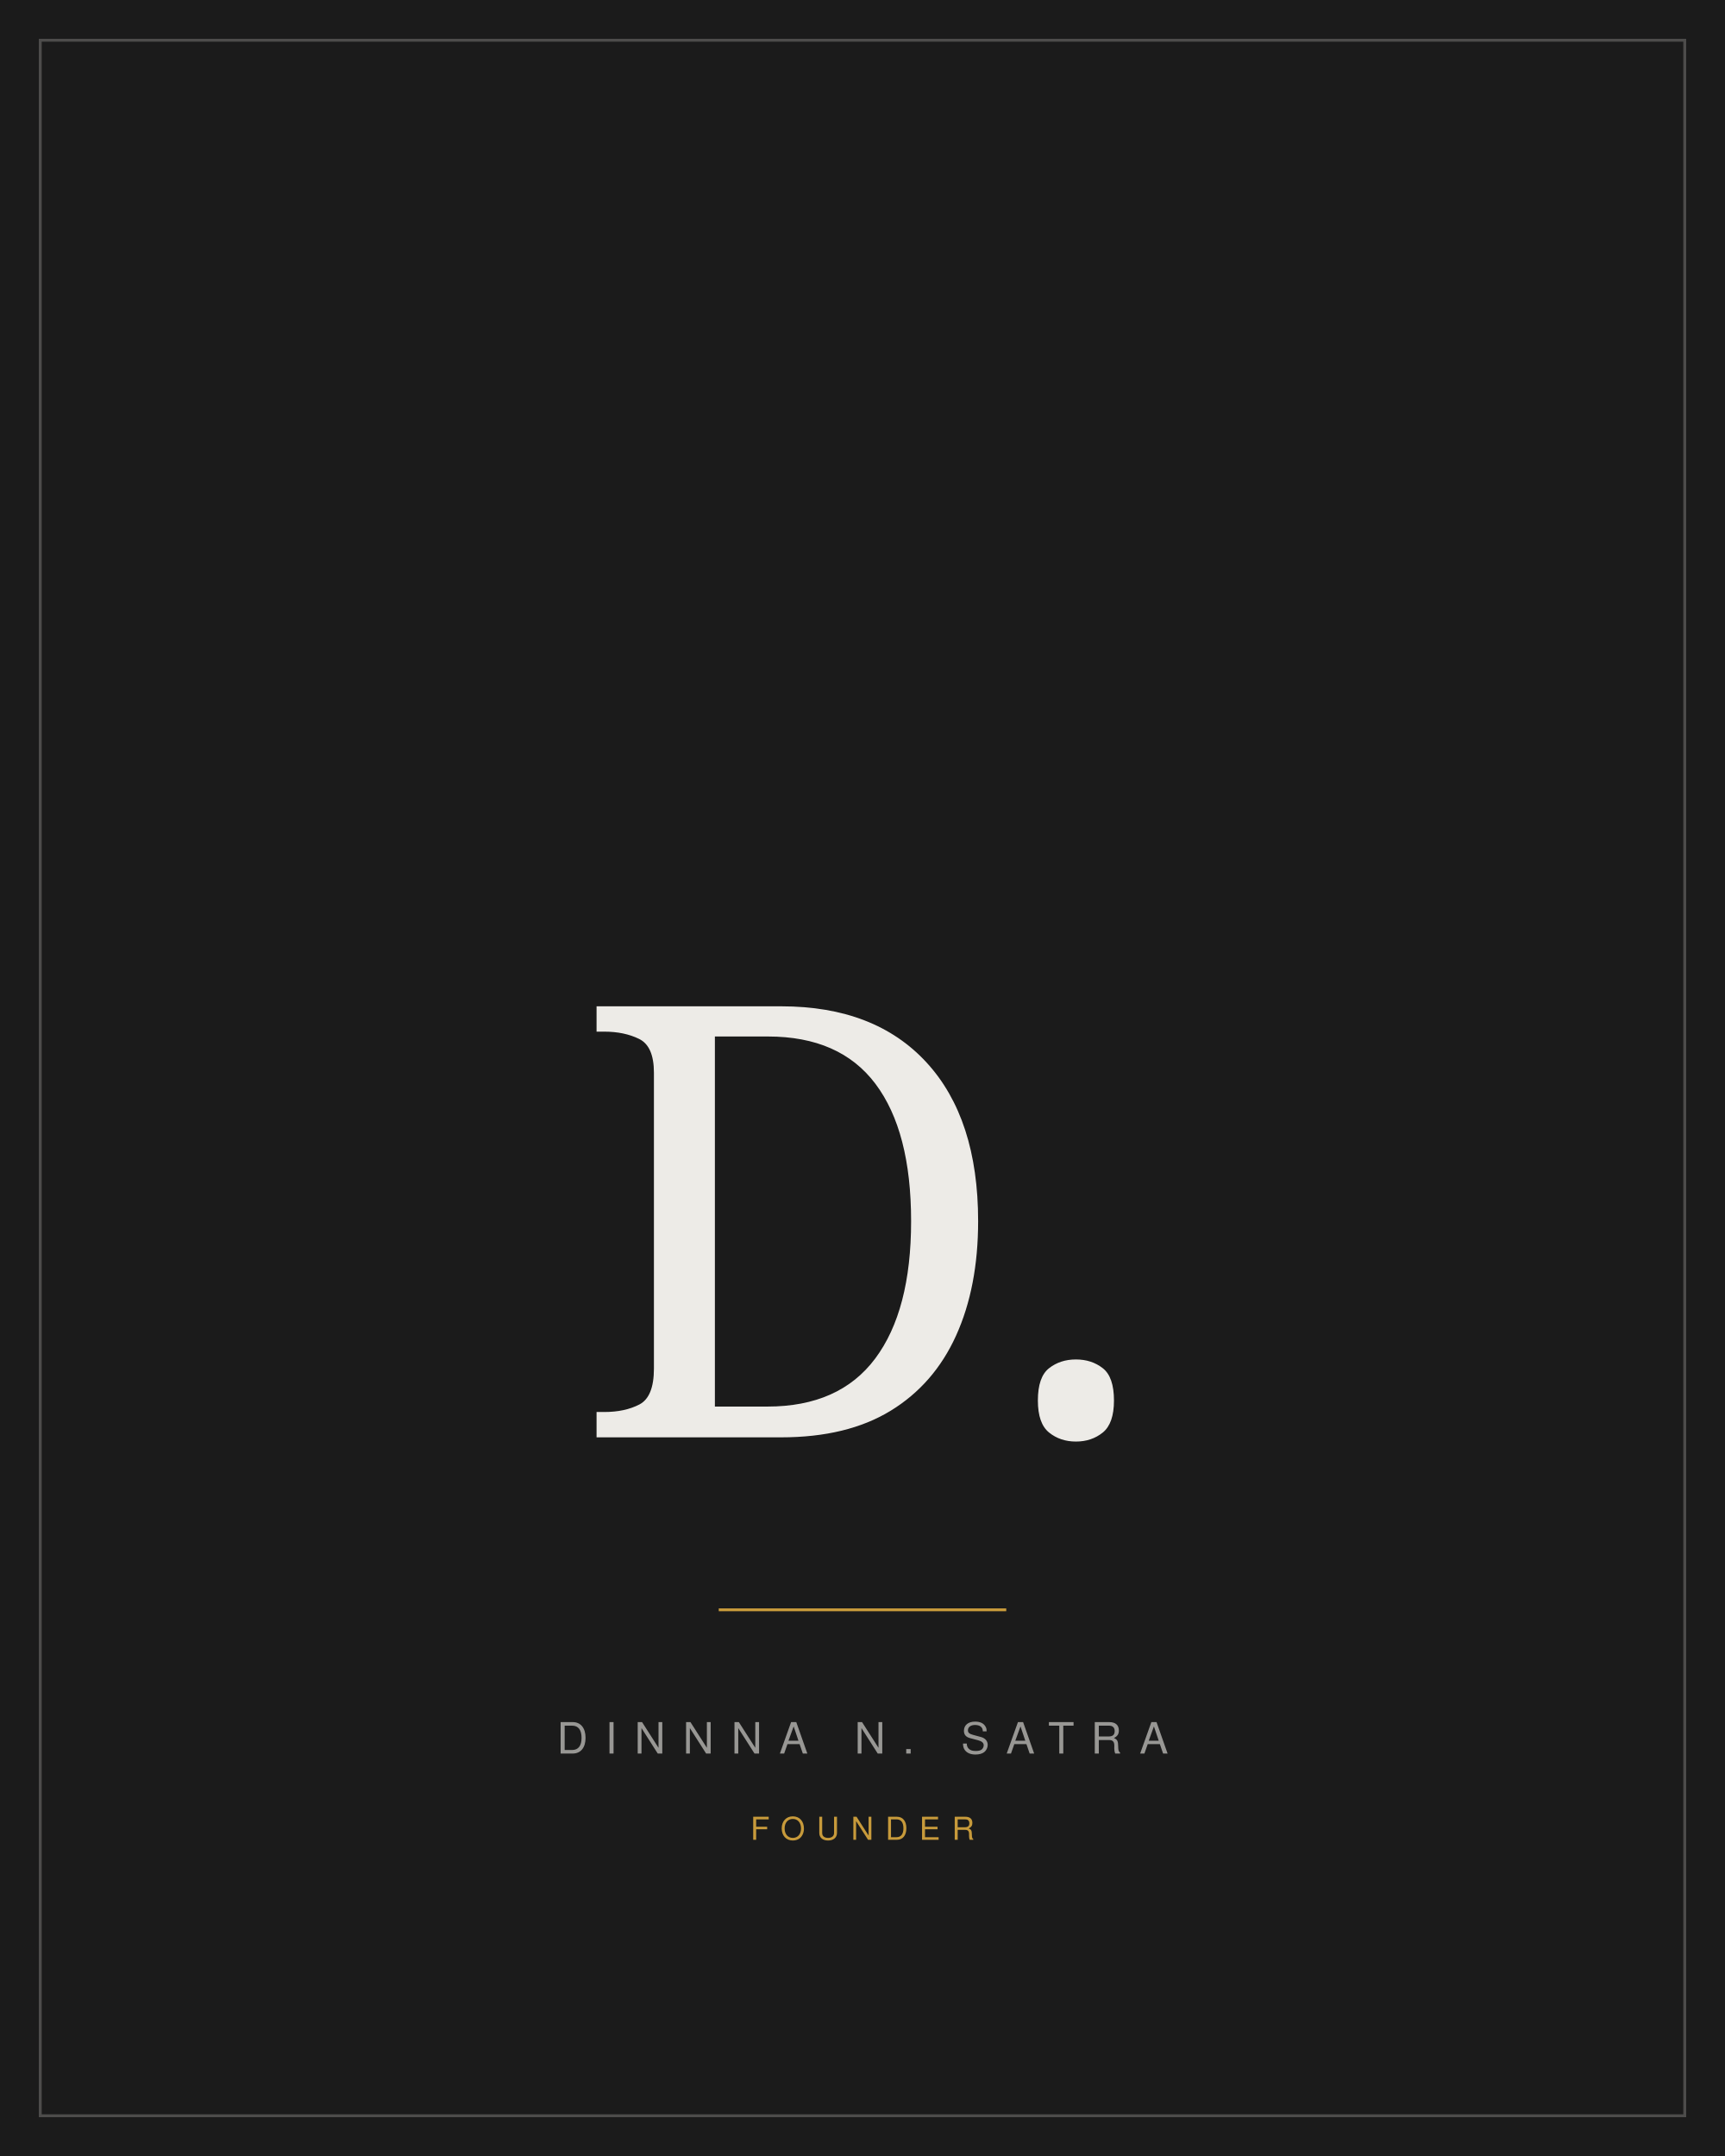
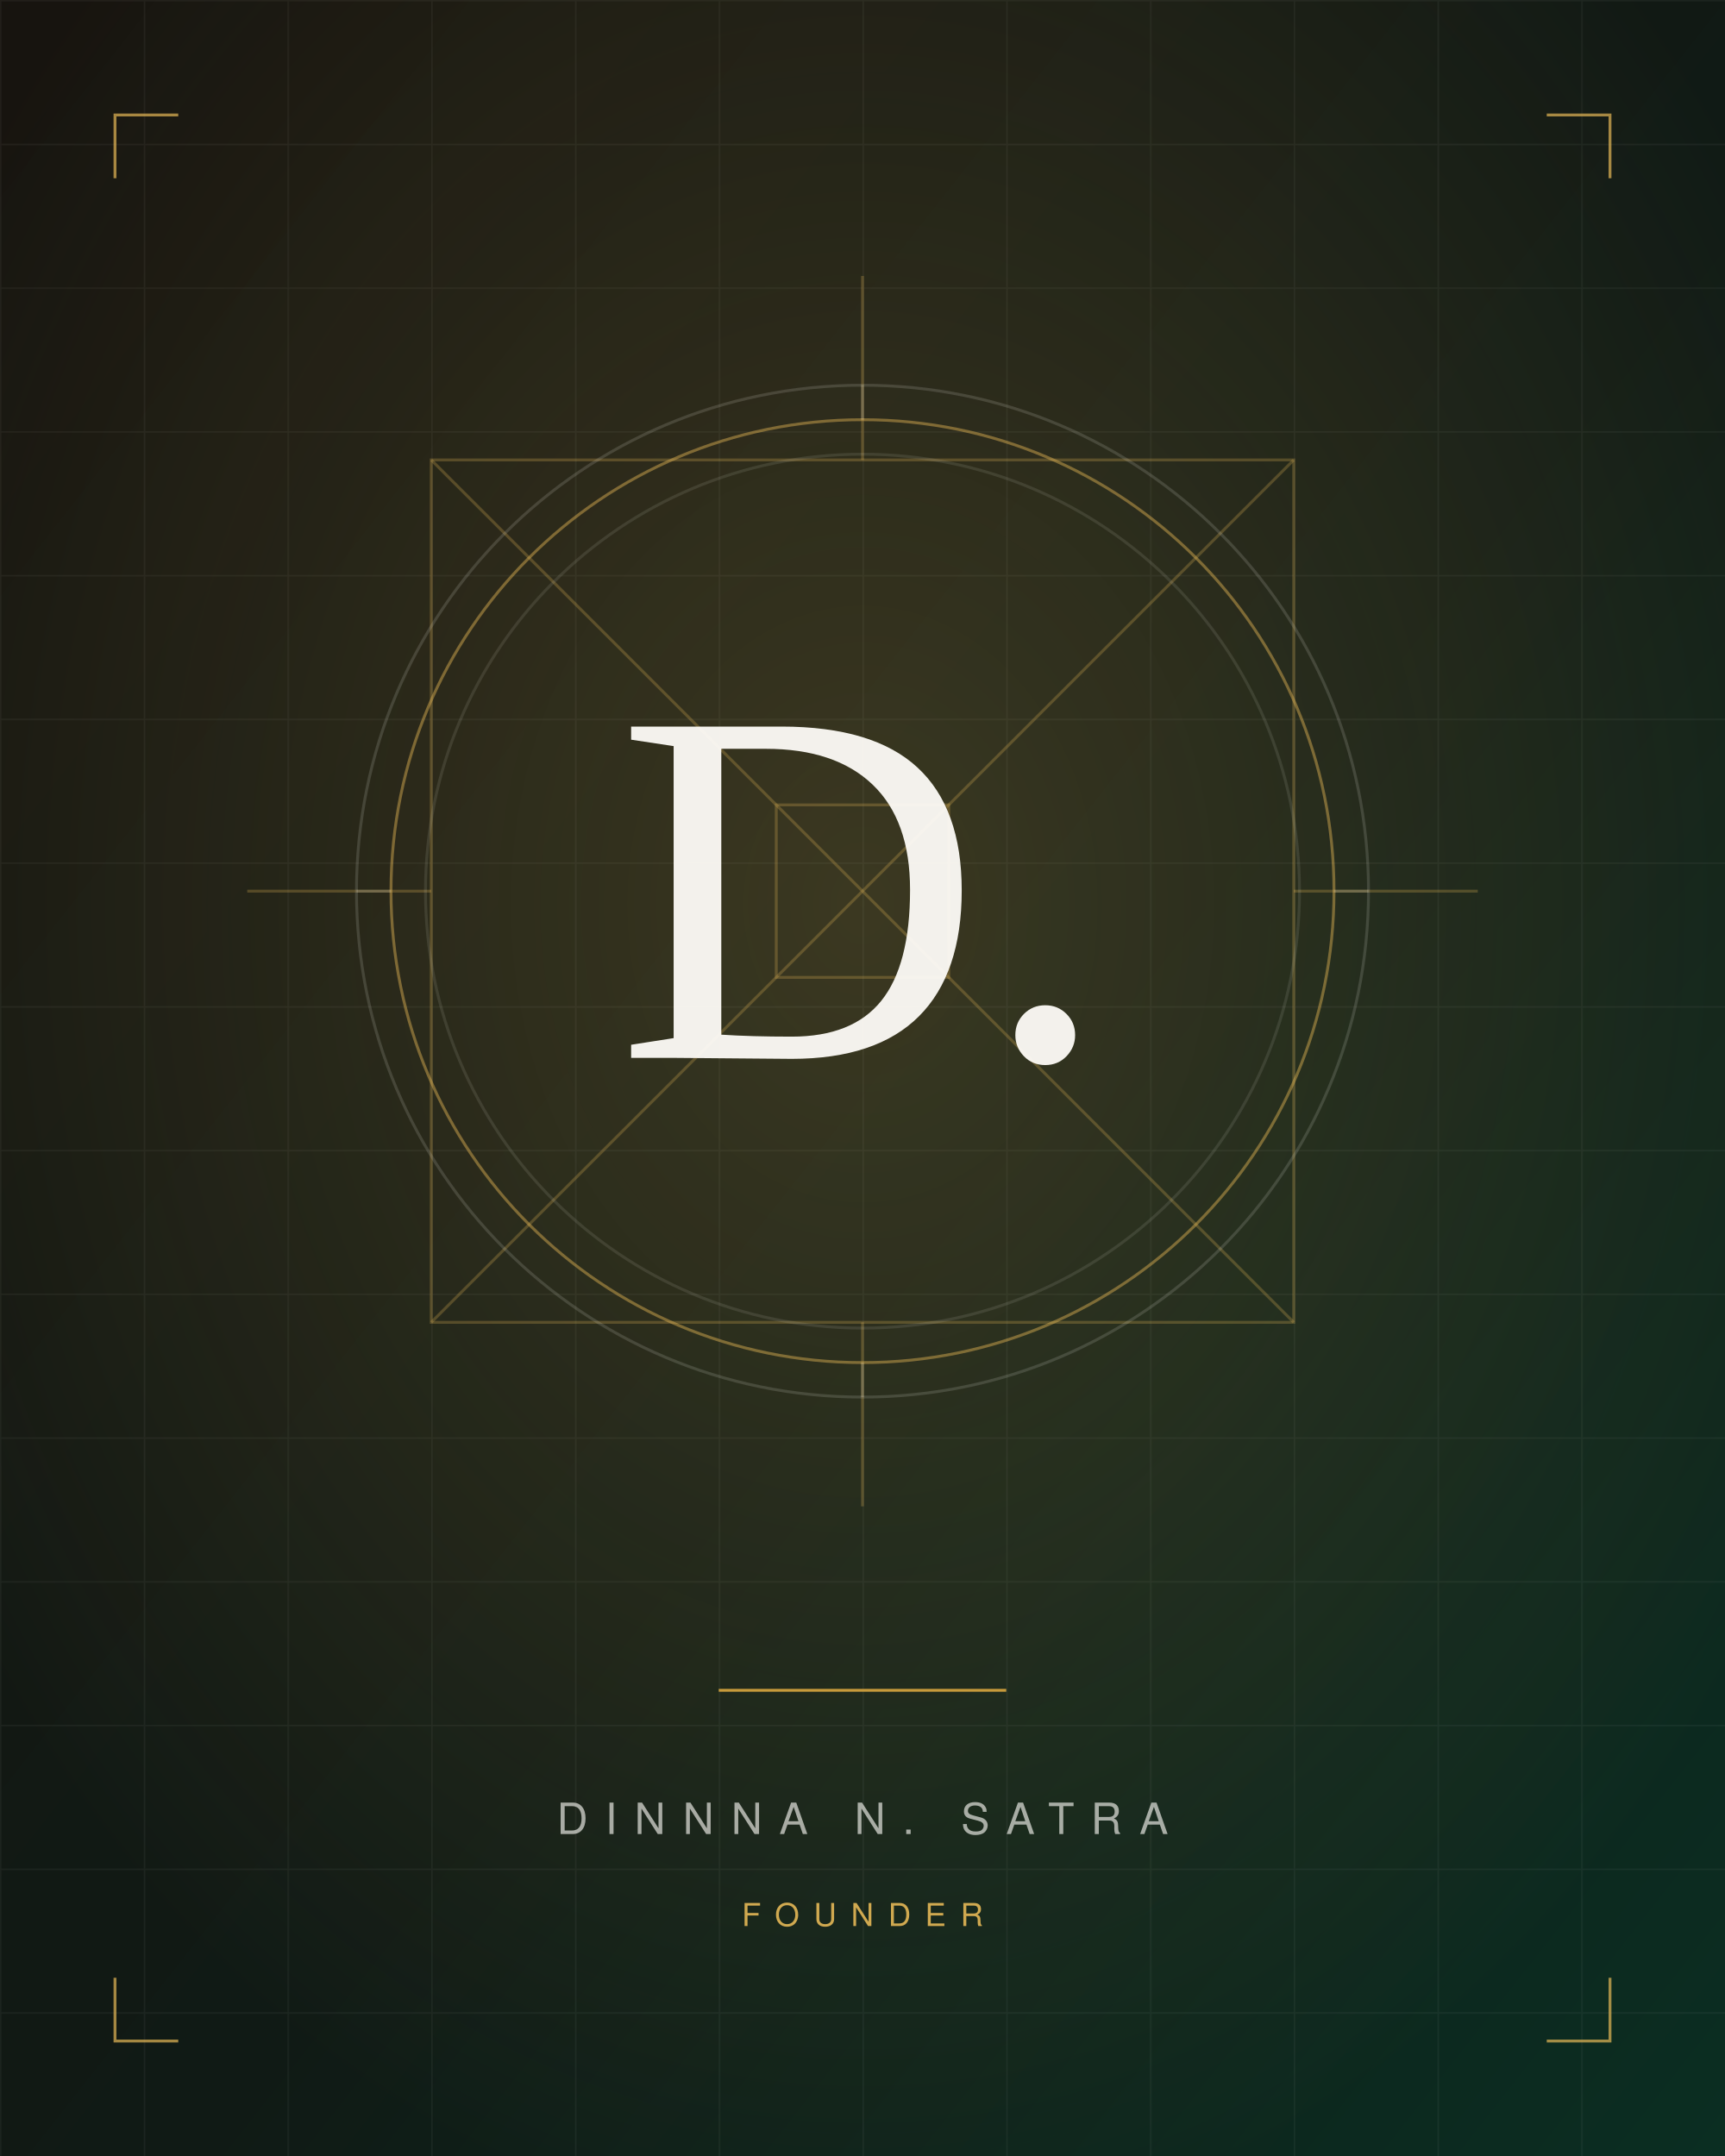
<svg xmlns="http://www.w3.org/2000/svg" viewBox="0 0 600 750">
-   <rect width="600" height="750" fill="#1b1b1b" />
-   <rect x="14" y="14" width="572" height="722" fill="none" stroke="#FFFDF8" stroke-opacity="0.22" stroke-width="1" />
-   <line x1="250" y1="560" x2="350" y2="560" stroke="#C79A3B" stroke-width="1" />
-   <text x="300" y="500" text-anchor="middle" font-family="Georgia, serif" font-size="210" fill="#FFFDF8" fill-opacity="0.92">D.</text>
-   <text x="300" y="610" text-anchor="middle" font-family="Helvetica, Arial, sans-serif" font-size="15" letter-spacing="6" fill="#FFFDF8" fill-opacity="0.55">DINNNA N. SATRA</text>
-   <text x="300" y="640" text-anchor="middle" font-family="Helvetica, Arial, sans-serif" font-size="11" letter-spacing="4" fill="#C79A3B">FOUNDER</text>
+   <defs>
+     <linearGradient id="ground" x1="0" y1="0" x2="1" y2="1">
+       <stop offset="0" stop-color="#17140F" />
+       <stop offset="0.55" stop-color="#101A15" />
+       <stop offset="1" stop-color="#0B2E22" />
+     </linearGradient>
+     <radialGradient id="glow" cx="0.5" cy="0.42" r="0.62">
+       <stop offset="0" stop-color="#E4B756" stop-opacity="0.20" />
+       <stop offset="1" stop-color="#E4B756" stop-opacity="0" />
+     </radialGradient>
+     <pattern id="grid" width="50" height="50" patternUnits="userSpaceOnUse">
+       <path d="M50 0 L0 0 0 50" fill="none" stroke="#FFFDF8" stroke-opacity="0.05" stroke-width="1" />
+     </pattern>
+   </defs>
+   <rect width="600" height="750" fill="url(#ground)" />
+   <rect width="600" height="750" fill="url(#grid)" />
+   <rect width="600" height="750" fill="url(#glow)" />
+   <g stroke="#E4B756" stroke-opacity="0.26" fill="none" stroke-width="1">
+     <rect x="150" y="160" width="300" height="300" />
+     <line x1="150" y1="160" x2="450" y2="460" />
+     <line x1="450" y1="160" x2="150" y2="460" />
+     <rect x="270" y="280" width="60" height="60" />
+     <line x1="300" y1="96" x2="300" y2="160" />
+     <line x1="300" y1="460" x2="300" y2="524" />
+     <line x1="86" y1="310" x2="150" y2="310" />
+     <line x1="450" y1="310" x2="514" y2="310" />
+   </g>
+   <g fill="none" stroke="#FFFDF8">
+     <circle cx="300" cy="310" r="176" stroke-opacity="0.14" stroke-width="1" />
+     <circle cx="300" cy="310" r="164" stroke="#E4B756" stroke-opacity="0.45" stroke-width="1" />
+     <circle cx="300" cy="310" r="152" stroke-opacity="0.10" stroke-width="1" />
+   </g>
+   <g stroke="#FFFDF8" stroke-opacity="0.16" stroke-width="1">
+     <line x1="300" y1="134" x2="300" y2="146" />
+     <line x1="300" y1="474" x2="300" y2="486" />
+     <line x1="124" y1="310" x2="136" y2="310" />
+     <line x1="464" y1="310" x2="476" y2="310" />
+   </g>
+   <text x="300" y="368" text-anchor="middle" font-family="Georgia, 'Times New Roman', serif" font-size="176" fill="#FFFDF8" fill-opacity="0.94">D.</text>
+   <line x1="250" y1="588" x2="350" y2="588" stroke="#C79A3B" stroke-width="1" />
+   <text x="300" y="638" text-anchor="middle" font-family="Helvetica, Arial, sans-serif" font-size="15" letter-spacing="6" fill="#FFFDF8" fill-opacity="0.62">DINNNA N. SATRA</text>
+   <text x="300" y="670" text-anchor="middle" font-family="Helvetica, Arial, sans-serif" font-size="11" letter-spacing="5" fill="#E4B756" fill-opacity="0.9">FOUNDER</text>
+   <g stroke="#E4B756" stroke-opacity="0.7" stroke-width="1" fill="none">
+     <path d="M40 62 L40 40 L62 40" />
+     <path d="M560 62 L560 40 L538 40" />
+     <path d="M40 688 L40 710 L62 710" />
+     <path d="M560 688 L560 710 L538 710" />
+   </g>
</svg>
